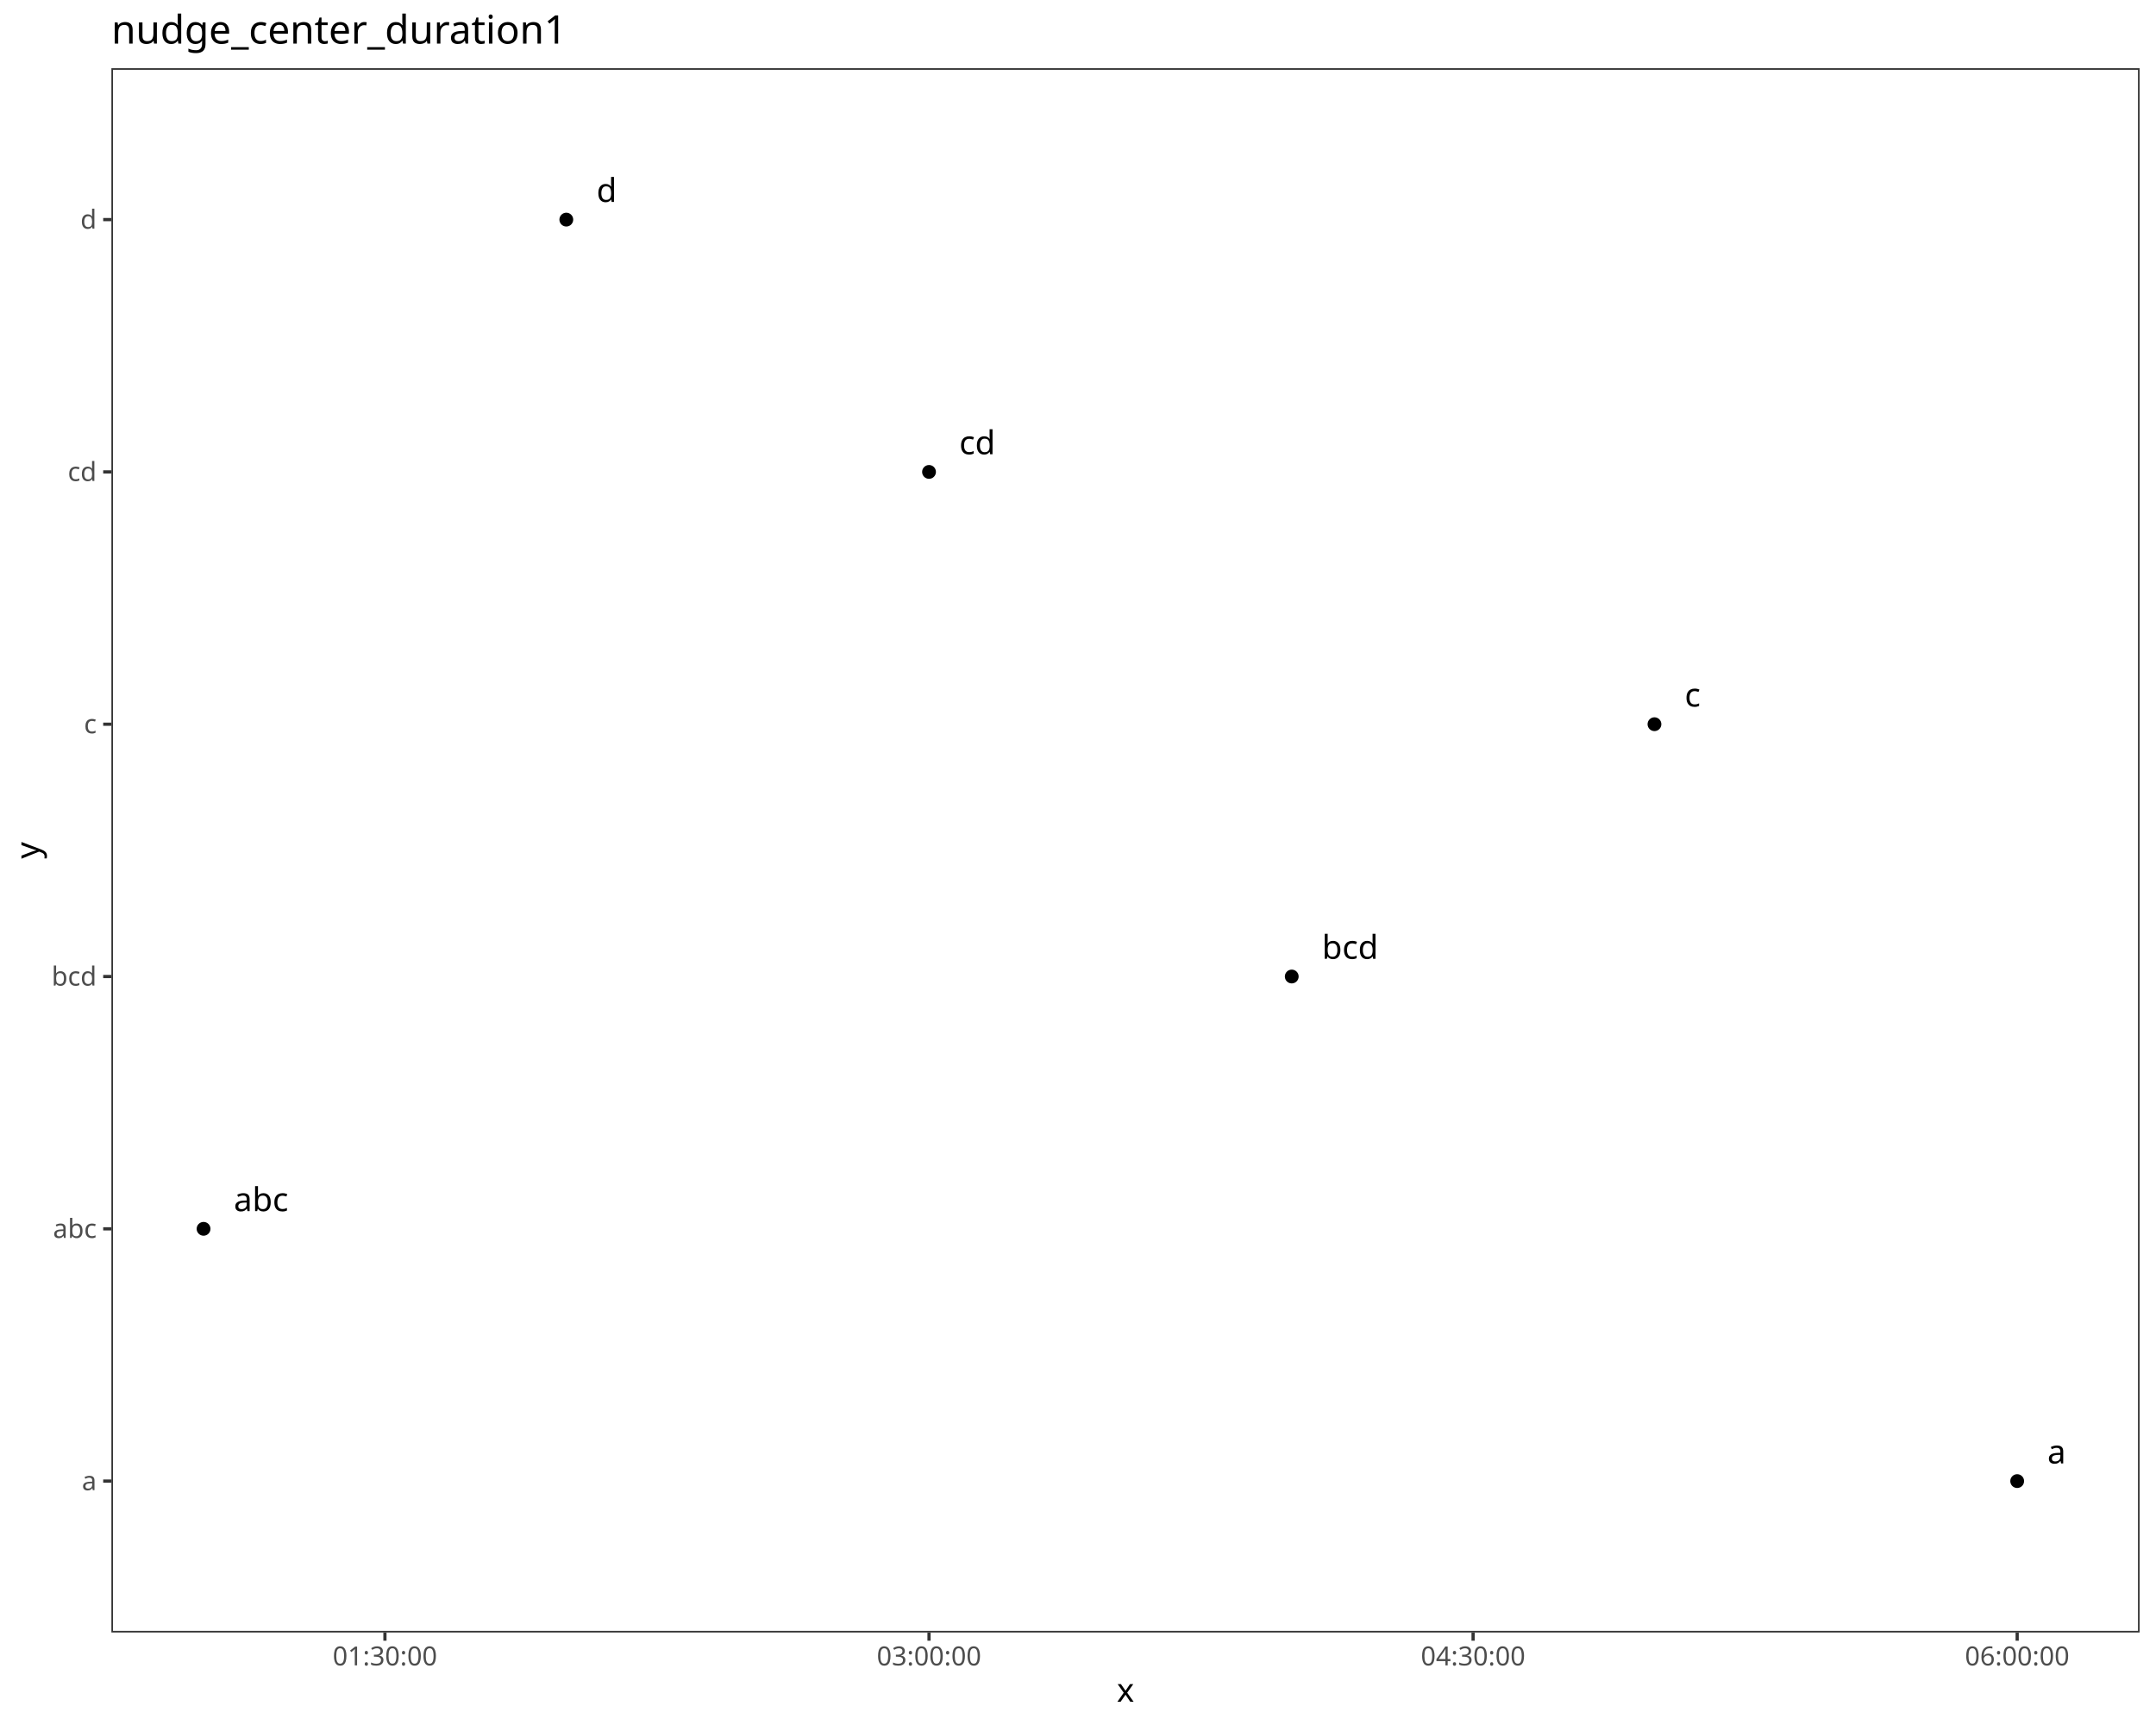
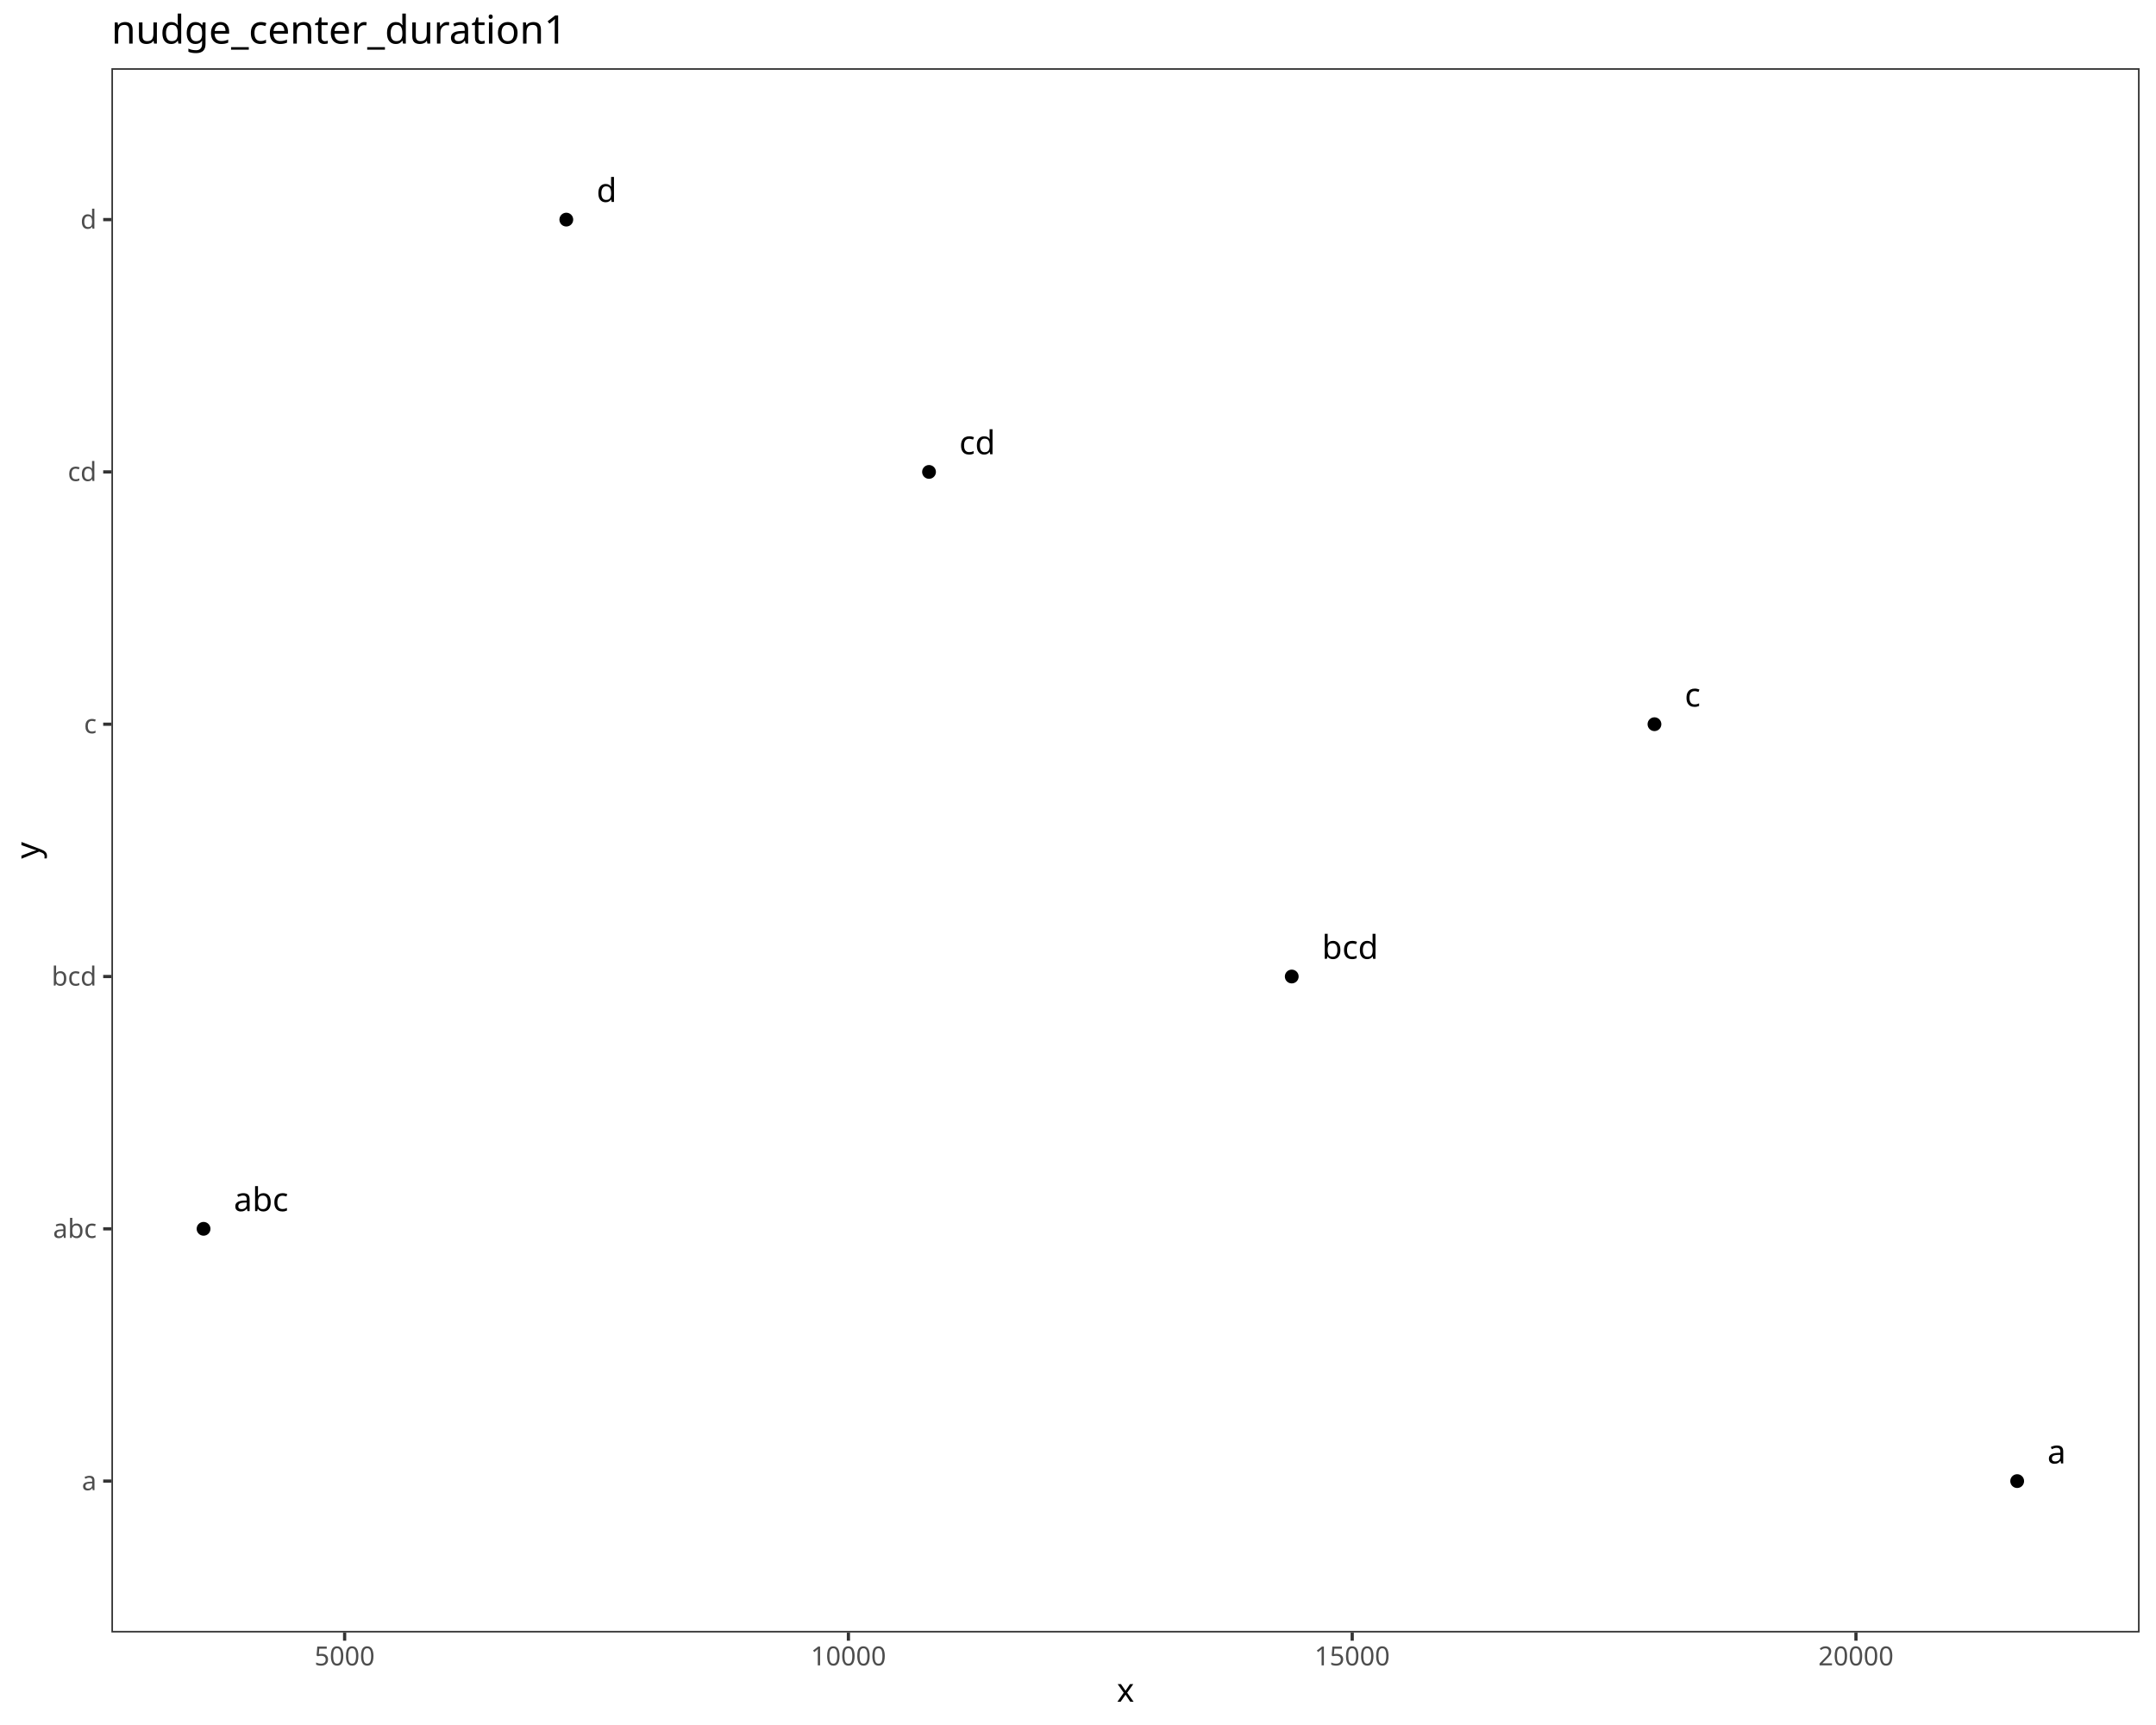
<svg xmlns="http://www.w3.org/2000/svg" class="svglite" data-engine-version="2.0" width="720.00pt" height="576.00pt" viewBox="0 0 720.00 576.00">
  <defs>
    <style type="text/css">
    .svglite line, .svglite polyline, .svglite polygon, .svglite path, .svglite rect, .svglite circle {
      fill: none;
      stroke: #000000;
      stroke-linecap: round;
      stroke-linejoin: round;
      stroke-miterlimit: 10.00;
    }
  </style>
  </defs>
  <rect width="100%" height="100%" style="stroke: none; fill: #FFFFFF;" />
  <defs>
    <clipPath id="cpMC4wMHw3MjAuMDB8MC4wMHw1NzYuMDA=">
      <rect x="0.00" y="0.00" width="720.00" height="576.00" />
    </clipPath>
  </defs>
  <g clip-path="url(#cpMC4wMHw3MjAuMDB8MC4wMHw1NzYuMDA=)">
    <rect x="0.00" y="0.00" width="720.00" height="576.00" style="stroke-width: 1.07; stroke: #FFFFFF; fill: #FFFFFF;" />
  </g>
  <defs>
    <clipPath id="cpMzcuMjB8NzE0LjUyfDIyLjc4fDU0NS4xMQ==">
      <rect x="37.20" y="22.78" width="677.32" height="522.33" />
    </clipPath>
  </defs>
  <g clip-path="url(#cpMzcuMjB8NzE0LjUyfDIyLjc4fDU0NS4xMQ==)">
    <rect x="37.20" y="22.78" width="677.32" height="522.33" style="stroke-width: 1.07; stroke: none; fill: #FFFFFF;" />
    <circle cx="67.98" cy="410.32" r="1.95" style="stroke-width: 0.71; fill: #000000;" />
    <circle cx="310.25" cy="157.58" r="1.95" style="stroke-width: 0.71; fill: #000000;" />
    <circle cx="189.12" cy="73.33" r="1.95" style="stroke-width: 0.71; fill: #000000;" />
    <circle cx="552.51" cy="241.82" r="1.95" style="stroke-width: 0.71; fill: #000000;" />
    <circle cx="431.38" cy="326.07" r="1.95" style="stroke-width: 0.71; fill: #000000;" />
    <circle cx="673.64" cy="494.56" r="1.95" style="stroke-width: 0.71; fill: #000000;" />
    <text x="78.08" y="404.42" style="font-size: 11.00px; font-family: sans;" textLength="17.74px" lengthAdjust="spacingAndGlyphs">abc</text>
    <text x="320.34" y="151.68" style="font-size: 11.00px; font-family: sans;" textLength="11.62px" lengthAdjust="spacingAndGlyphs">cd</text>
    <text x="199.21" y="67.43" style="font-size: 11.00px; font-family: sans;" textLength="6.12px" lengthAdjust="spacingAndGlyphs">d</text>
    <text x="562.60" y="235.93" style="font-size: 11.00px; font-family: sans;" textLength="5.50px" lengthAdjust="spacingAndGlyphs">c</text>
    <text x="441.47" y="320.17" style="font-size: 11.00px; font-family: sans;" textLength="17.74px" lengthAdjust="spacingAndGlyphs">bcd</text>
    <text x="683.73" y="488.67" style="font-size: 11.00px; font-family: sans;" textLength="6.12px" lengthAdjust="spacingAndGlyphs">a</text>
    <rect x="37.20" y="22.78" width="677.32" height="522.33" style="stroke-width: 1.07; stroke: #333333;" />
  </g>
  <g clip-path="url(#cpMC4wMHw3MjAuMDB8MC4wMHw1NzYuMDA=)">
    <text x="32.27" y="497.59" text-anchor="end" style="font-size: 8.80px; fill: #4D4D4D; font-family: sans;" textLength="4.89px" lengthAdjust="spacingAndGlyphs">a</text>
    <text x="32.27" y="413.35" text-anchor="end" style="font-size: 8.80px; fill: #4D4D4D; font-family: sans;" textLength="14.19px" lengthAdjust="spacingAndGlyphs">abc</text>
    <text x="32.27" y="329.10" text-anchor="end" style="font-size: 8.80px; fill: #4D4D4D; font-family: sans;" textLength="14.19px" lengthAdjust="spacingAndGlyphs">bcd</text>
    <text x="32.27" y="244.85" text-anchor="end" style="font-size: 8.80px; fill: #4D4D4D; font-family: sans;" textLength="4.40px" lengthAdjust="spacingAndGlyphs">c</text>
    <text x="32.27" y="160.61" text-anchor="end" style="font-size: 8.80px; fill: #4D4D4D; font-family: sans;" textLength="9.30px" lengthAdjust="spacingAndGlyphs">cd</text>
    <text x="32.27" y="76.36" text-anchor="end" style="font-size: 8.80px; fill: #4D4D4D; font-family: sans;" textLength="4.89px" lengthAdjust="spacingAndGlyphs">d</text>
    <polyline points="34.46,494.56 37.20,494.56 " style="stroke-width: 1.07; stroke: #333333; stroke-linecap: butt;" />
    <polyline points="34.46,410.32 37.20,410.32 " style="stroke-width: 1.07; stroke: #333333; stroke-linecap: butt;" />
    <polyline points="34.46,326.07 37.20,326.07 " style="stroke-width: 1.07; stroke: #333333; stroke-linecap: butt;" />
    <polyline points="34.46,241.82 37.20,241.82 " style="stroke-width: 1.07; stroke: #333333; stroke-linecap: butt;" />
    <polyline points="34.46,157.58 37.20,157.58 " style="stroke-width: 1.07; stroke: #333333; stroke-linecap: butt;" />
    <polyline points="34.46,73.33 37.20,73.33 " style="stroke-width: 1.07; stroke: #333333; stroke-linecap: butt;" />
-     <polyline points="128.55,547.85 128.55,545.11 " style="stroke-width: 1.07; stroke: #333333; stroke-linecap: butt;" />
-     <polyline points="310.25,547.85 310.25,545.11 " style="stroke-width: 1.07; stroke: #333333; stroke-linecap: butt;" />
-     <polyline points="491.94,547.85 491.94,545.11 " style="stroke-width: 1.07; stroke: #333333; stroke-linecap: butt;" />
-     <polyline points="673.64,547.85 673.64,545.11 " style="stroke-width: 1.07; stroke: #333333; stroke-linecap: butt;" />
-     <text x="128.55" y="556.10" text-anchor="middle" style="font-size: 8.80px; fill: #4D4D4D; font-family: sans;" textLength="34.26px" lengthAdjust="spacingAndGlyphs">01:30:00</text>
-     <text x="310.25" y="556.10" text-anchor="middle" style="font-size: 8.80px; fill: #4D4D4D; font-family: sans;" textLength="34.26px" lengthAdjust="spacingAndGlyphs">03:00:00</text>
-     <text x="491.94" y="556.10" text-anchor="middle" style="font-size: 8.80px; fill: #4D4D4D; font-family: sans;" textLength="34.26px" lengthAdjust="spacingAndGlyphs">04:30:00</text>
-     <text x="673.64" y="556.10" text-anchor="middle" style="font-size: 8.80px; fill: #4D4D4D; font-family: sans;" textLength="34.26px" lengthAdjust="spacingAndGlyphs">06:00:00</text>
+     <polyline points="115.09,547.85 115.09,545.11 " style="stroke-width: 1.07; stroke: #333333; stroke-linecap: butt;" />
+     <polyline points="283.33,547.85 283.33,545.11 " style="stroke-width: 1.07; stroke: #333333; stroke-linecap: butt;" />
+     <polyline points="451.57,547.85 451.57,545.11 " style="stroke-width: 1.07; stroke: #333333; stroke-linecap: butt;" />
+     <polyline points="619.80,547.85 619.80,545.11 " style="stroke-width: 1.07; stroke: #333333; stroke-linecap: butt;" />
+     <text x="115.09" y="556.10" text-anchor="middle" style="font-size: 8.80px; fill: #4D4D4D; font-family: sans;" textLength="19.58px" lengthAdjust="spacingAndGlyphs">5000</text>
+     <text x="283.33" y="556.10" text-anchor="middle" style="font-size: 8.80px; fill: #4D4D4D; font-family: sans;" textLength="24.47px" lengthAdjust="spacingAndGlyphs">10000</text>
+     <text x="451.57" y="556.10" text-anchor="middle" style="font-size: 8.80px; fill: #4D4D4D; font-family: sans;" textLength="24.47px" lengthAdjust="spacingAndGlyphs">15000</text>
+     <text x="619.80" y="556.10" text-anchor="middle" style="font-size: 8.80px; fill: #4D4D4D; font-family: sans;" textLength="24.47px" lengthAdjust="spacingAndGlyphs">20000</text>
    <text x="375.86" y="568.24" text-anchor="middle" style="font-size: 11.00px; font-family: sans;" textLength="5.50px" lengthAdjust="spacingAndGlyphs">x</text>
    <text transform="translate(13.05,283.95) rotate(-90)" text-anchor="middle" style="font-size: 11.00px; font-family: sans;" textLength="5.50px" lengthAdjust="spacingAndGlyphs">y</text>
    <text x="37.20" y="14.56" style="font-size: 13.20px; font-family: sans;" textLength="143.13px" lengthAdjust="spacingAndGlyphs">nudge_center_duration1</text>
  </g>
</svg>
